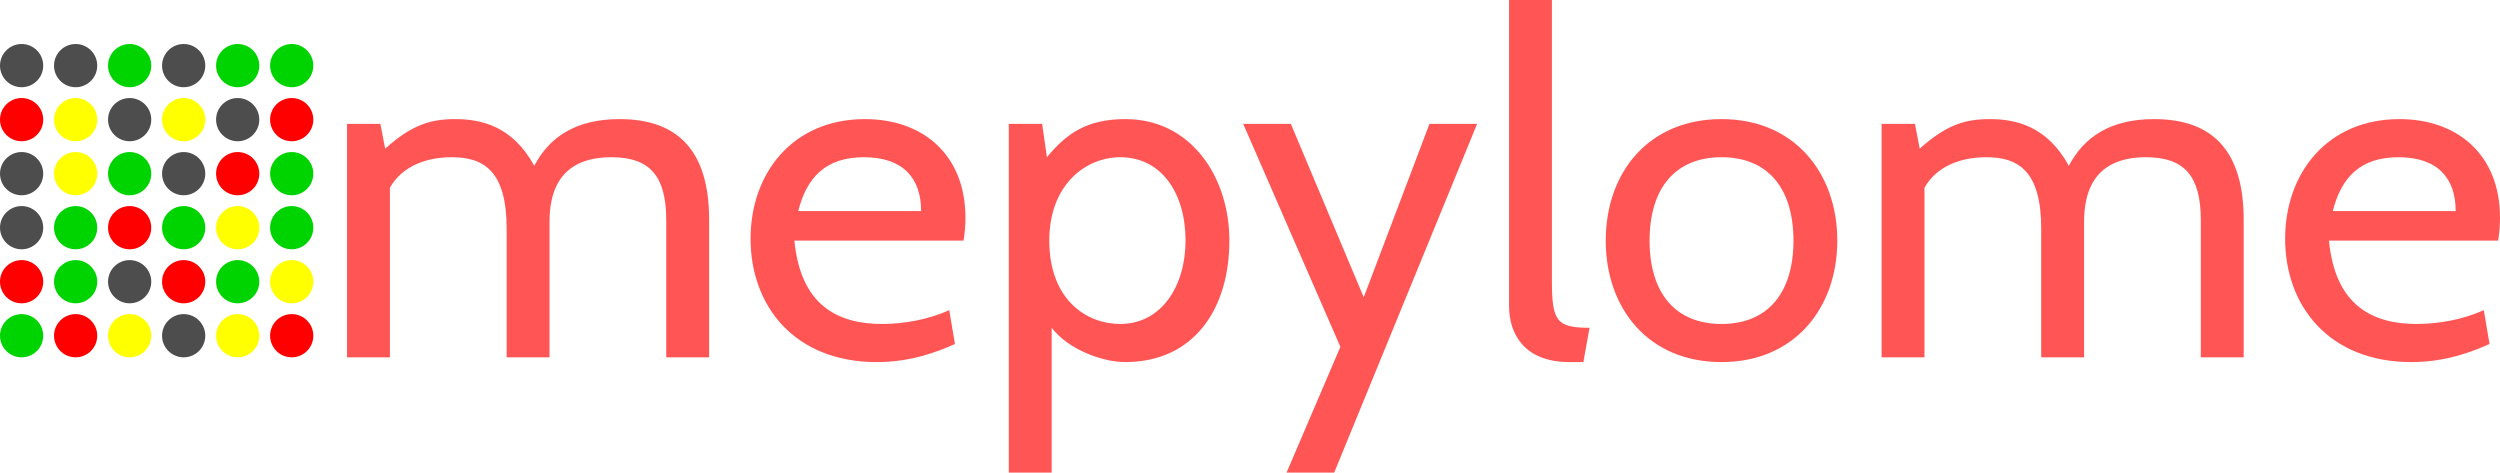
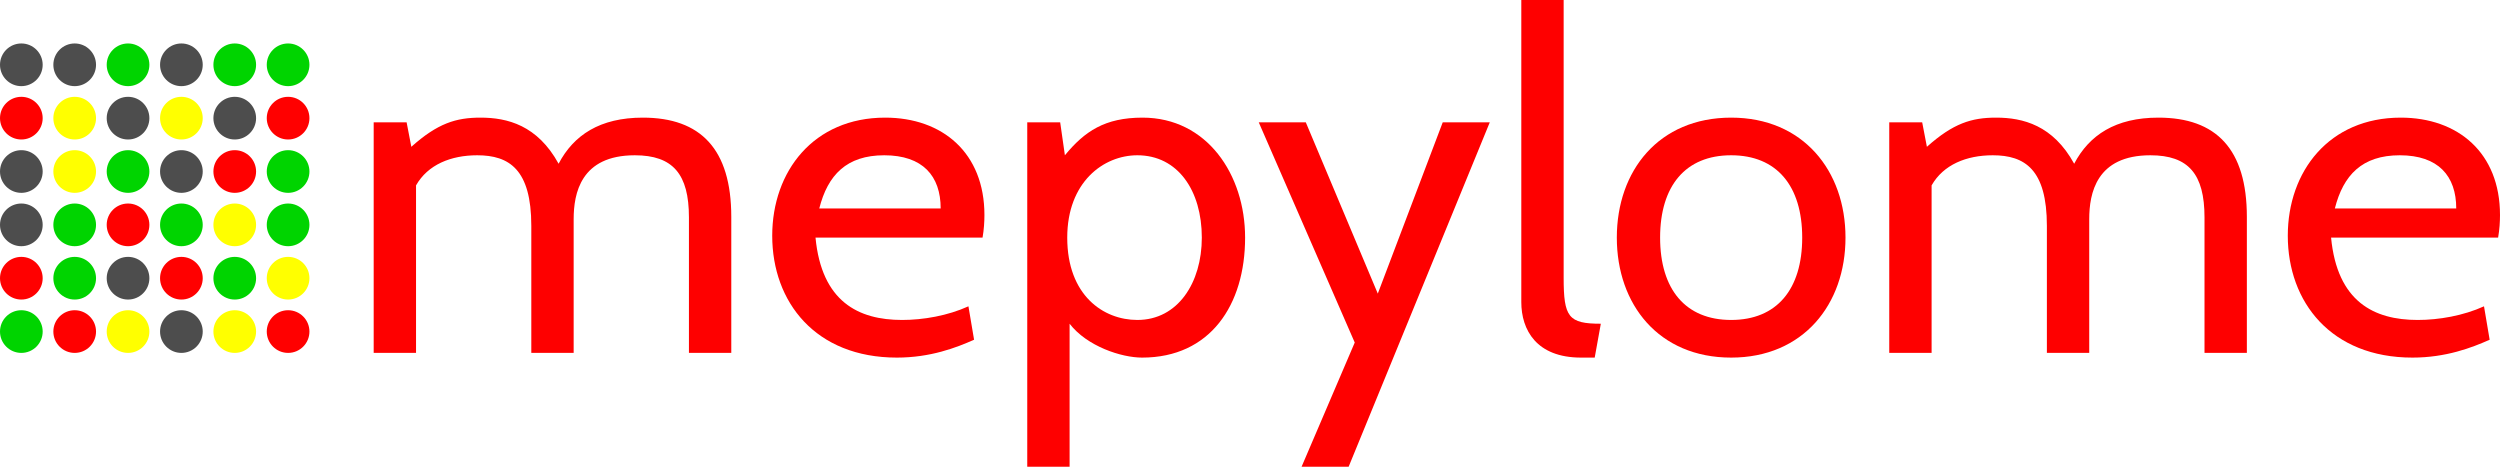
- <svg xmlns="http://www.w3.org/2000/svg" width="462.791mm" height="87.489mm" viewBox="0 0 462.791 87.489" version="1.1" id="svg5">
+ <svg xmlns="http://www.w3.org/2000/svg" width="468.591mm" height="87.489mm" viewBox="0 0 468.591 87.489" version="1.1" id="svg5">
  <defs id="defs2">
    <rect x="261.419" y="3.27" width="2143.166" height="478.586" id="rect6930" />
  </defs>
  <g id="layer1" transform="translate(-10,-1.852845)">
    <circle style="fill:#4d4d4d" id="path103" cx="14" cy="14" r="4" />
    <circle style="fill:#4d4d4d" id="path103-3" cx="24" cy="14" r="4" />
    <circle style="fill:#00d400" id="path103-3-6" cx="54" cy="14" r="4" />
    <circle style="fill:#00d400" id="path103-3-6-5" cx="64" cy="14" r="4" />
    <circle style="fill:#4d4d4d" id="path103-3-5" cx="44" cy="14" r="4" />
    <circle style="fill:#00d400" id="path103-3-3" cx="34" cy="14" r="4" />
    <circle style="fill:#ff0000" id="path103-6" cx="14" cy="24" r="4" />
    <circle style="fill:#ffff00" id="path103-3-2" cx="24" cy="24" r="4" />
    <circle style="fill:#4d4d4d" id="path103-3-6-9" cx="54" cy="24" r="4" />
    <circle style="fill:#ff0000" id="path103-3-6-5-1" cx="64" cy="24" r="4" />
    <circle style="fill:#ffff00" id="path103-3-5-2" cx="44" cy="24" r="4" />
    <circle style="fill:#4d4d4d" id="path103-3-3-7" cx="34" cy="24" r="4" />
    <circle style="fill:#4d4d4d" id="path103-0" cx="14" cy="34" r="4" />
    <circle style="fill:#ffff00;fill-opacity:1" id="path103-3-9" cx="24" cy="34" r="4" />
    <circle style="fill:#ff0000" id="path103-3-6-3" cx="54" cy="34" r="4" />
    <circle style="fill:#00d400" id="path103-3-6-5-6" cx="64" cy="34" r="4" />
    <circle style="fill:#4d4d4d" id="path103-3-5-0" cx="44" cy="34" r="4" />
    <circle style="fill:#00d400" id="path103-3-3-6" cx="34" cy="34" r="4" />
    <circle style="fill:#4d4d4d" id="path103-6-2" cx="14" cy="44" r="4" />
    <circle style="fill:#00d400" id="path103-3-2-6" cx="24" cy="44" r="4" />
    <circle style="fill:#ffff00;fill-opacity:1" id="path103-3-6-9-1" cx="54" cy="44" r="4" />
    <circle style="fill:#00d400" id="path103-3-6-5-1-8" cx="64" cy="44" r="4" />
    <circle style="fill:#00d400" id="path103-3-5-2-7" cx="44" cy="44" r="4" />
    <circle style="fill:#ff0000" id="path103-3-3-7-9" cx="34" cy="44" r="4" />
    <circle style="fill:#ff0000" id="path103-2" cx="14" cy="54" r="4" />
    <circle style="fill:#00d400" id="path103-3-0" cx="24" cy="54" r="4" />
    <circle style="fill:#00d400;fill-opacity:1" id="path103-3-6-2" cx="54" cy="54" r="4" />
    <circle style="fill:#ffff00" id="path103-3-6-5-3" cx="64" cy="54" r="4" />
    <circle style="fill:#ff0000" id="path103-3-5-7" cx="44" cy="54" r="4" />
    <circle style="fill:#4d4d4d" id="path103-3-3-5" cx="34" cy="54" r="4" />
    <circle style="fill:#00d400" id="path103-6-9" cx="14" cy="64" r="4" />
    <circle style="fill:#ff0000" id="path103-3-2-2" cx="24" cy="64" r="4" />
    <circle style="fill:#ffff00" id="path103-3-6-9-2" cx="54" cy="64" r="4" />
    <circle style="fill:#ff0000" id="path103-3-6-5-1-89" cx="64" cy="64" r="4" />
    <circle style="fill:#4d4d4d;fill-opacity:1" id="path103-3-5-2-73" cx="44" cy="64" r="4" />
    <circle style="fill:#ffff00" id="path103-3-3-7-6" cx="34" cy="64" r="4" />
-     <g aria-label="mepylome" transform="matrix(0.2645833,0,0,0.2645833,-0.3046925,-13.93811)" id="text6928" style="font-size:333.333px;line-height:1.25;font-family:Cabin;-inkscape-font-specification:Cabin;white-space:pre;shape-inside:url(#rect6930);fill:#ff5555">
-       <path d="m 535.084,309.682 v -96.333 c 0,-48 -21.667,-70.333 -62.667,-70.333 -30.333,0 -49,12.333 -59.667,32.667 -15,-27.333 -36.333,-32.667 -55.333,-32.667 -17.333,0 -30.333,4 -49,20.667 l -3.333,-17.333 h -23.333 v 163.333 h 30 V 191.016 c 8.333,-14.667 24.667,-21.333 43.333,-21.333 22.667,0 38.333,10 38.333,50 v 90 h 30 v -94.667 c 0,-18.333 5,-45.333 43.333,-45.333 27,0 38.333,13.333 38.333,44 v 96 z" id="path16795" />
-       <path d="m 713.084,228.016 c 1,-5.667 1.333,-11.333 1.333,-16 0,-44 -29.667,-69 -70.333,-69 -50.667,0 -80,38 -80,83.667 0,47 30.667,86.333 88.333,86.333 23.667,0 42,-7 54.667,-12.667 l -4,-23.667 c -14.667,6.667 -32,9.667 -47,9.667 -31,0 -57,-13 -61.333,-58.333 z m -69.667,-58.333 c 27.333,0 40,14.667 40,37.667 h -86 c 6,-23.667 19.333,-37.667 46,-37.667 z" id="path16797" />
-       <path d="m 826.083,313.015 c 48.333,0 73,-37.333 73,-85 0,-44.667 -27,-85 -72.667,-85 -26.667,0 -41,9.667 -55,26.667 l -3.333,-23.333 h -23.333 v 244 h 30 V 289.015 c 12.333,16 36.667,24 51.333,24 z m -3.333,-143.333 c 28.667,0 45.667,25 45.667,58.333 0,32 -17,58.333 -45.667,58.333 -24,0 -49.667,-17.333 -49.667,-58.333 0,-39.333 25.667,-58.333 49.667,-58.333 z" id="path16799" />
-       <path d="m 1072.416,146.349 h -33.333 L 993.082,267.682 942.083,146.349 h -33.333 l 68,156 -37.667,88 h 33.333 z" id="path16801" />
-       <path d="m 1151.082,289.015 c -23,0 -26.333,-4.667 -26.333,-32.667 V 59.682 h -30 V 273.682 c 0,19.667 10.667,39.333 42.333,39.333 h 9.667 z" id="path16803" />
-       <path d="m 1243.414,313.015 c 51,0 81,-37.667 81,-85 0,-47.333 -30,-85 -81,-85 -51.333,0 -81,37.667 -81,85 0,47.333 29.667,85 81,85 z m 0,-143.333 c 32.333,0 50.333,21.667 50.333,58.333 0,36.667 -18,58.333 -50.333,58.333 -32.333,0 -50.333,-21.667 -50.333,-58.333 0,-36.667 18,-58.333 50.333,-58.333 z" id="path16805" />
-       <path d="m 1608.747,309.682 v -96.333 c 0,-48 -21.667,-70.333 -62.667,-70.333 -30.333,0 -49,12.333 -59.667,32.667 -15,-27.333 -36.333,-32.667 -55.333,-32.667 -17.333,0 -30.333,4 -49,20.667 l -3.333,-17.333 h -23.333 v 163.333 h 30 V 191.016 c 8.333,-14.667 24.667,-21.333 43.333,-21.333 22.667,0 38.333,10 38.333,50 v 90 h 30 v -94.667 c 0,-18.333 5,-45.333 43.333,-45.333 27,0 38.333,13.333 38.333,44 v 96 z" id="path16807" />
-       <path d="m 1786.746,228.016 c 1,-5.667 1.333,-11.333 1.333,-16 0,-44 -29.667,-69 -70.333,-69 -50.667,0 -80,38 -80,83.667 0,47 30.667,86.333 88.333,86.333 23.667,0 42,-7 54.667,-12.667 l -4,-23.667 c -14.667,6.667 -32,9.667 -47,9.667 -31,0 -57,-13 -61.333,-58.333 z m -69.667,-58.333 c 27.333,0 40,14.667 40,37.667 H 1671.08 c 6,-23.667 19.333,-37.667 46,-37.667 z" id="path16809" />
+     <g aria-label="mepylome" transform="matrix(0.2645833,0,0,0.2645833,5.495308,-13.93811)" id="text6928" style="font-size:333.333px;line-height:1.25;font-family:Cabin;-inkscape-font-specification:Cabin;white-space:pre;shape-inside:url(#rect6930);fill:#fe0000;fill-opacity:1">
+       <path d="m 535.084,309.682 v -96.333 c 0,-48 -21.667,-70.333 -62.667,-70.333 -30.333,0 -49,12.333 -59.667,32.667 -15,-27.333 -36.333,-32.667 -55.333,-32.667 -17.333,0 -30.333,4 -49,20.667 l -3.333,-17.333 h -23.333 v 163.333 h 30 V 191.016 c 8.333,-14.667 24.667,-21.333 43.333,-21.333 22.667,0 38.333,10 38.333,50 v 90 h 30 v -94.667 c 0,-18.333 5,-45.333 43.333,-45.333 27,0 38.333,13.333 38.333,44 v 96 z" id="path16795" style="fill:#fe0000;fill-opacity:1" />
+       <path d="m 713.084,228.016 c 1,-5.667 1.333,-11.333 1.333,-16 0,-44 -29.667,-69 -70.333,-69 -50.667,0 -80,38 -80,83.667 0,47 30.667,86.333 88.333,86.333 23.667,0 42,-7 54.667,-12.667 l -4,-23.667 c -14.667,6.667 -32,9.667 -47,9.667 -31,0 -57,-13 -61.333,-58.333 z m -69.667,-58.333 c 27.333,0 40,14.667 40,37.667 h -86 c 6,-23.667 19.333,-37.667 46,-37.667 z" id="path16797" style="fill:#fe0000;fill-opacity:1" />
+       <path d="m 826.083,313.015 c 48.333,0 73,-37.333 73,-85 0,-44.667 -27,-85 -72.667,-85 -26.667,0 -41,9.667 -55,26.667 l -3.333,-23.333 h -23.333 v 244 h 30 V 289.015 c 12.333,16 36.667,24 51.333,24 z m -3.333,-143.333 c 28.667,0 45.667,25 45.667,58.333 0,32 -17,58.333 -45.667,58.333 -24,0 -49.667,-17.333 -49.667,-58.333 0,-39.333 25.667,-58.333 49.667,-58.333 z" id="path16799" style="fill:#fe0000;fill-opacity:1" />
+       <path d="m 1072.416,146.349 h -33.333 L 993.082,267.682 942.083,146.349 h -33.333 l 68,156 -37.667,88 h 33.333 z" id="path16801" style="fill:#fe0000;fill-opacity:1" />
+       <path d="m 1151.082,289.015 c -23,0 -26.333,-4.667 -26.333,-32.667 V 59.682 h -30 V 273.682 c 0,19.667 10.667,39.333 42.333,39.333 h 9.667 z" id="path16803" style="fill:#fe0000;fill-opacity:1" />
+       <path d="m 1243.414,313.015 c 51,0 81,-37.667 81,-85 0,-47.333 -30,-85 -81,-85 -51.333,0 -81,37.667 -81,85 0,47.333 29.667,85 81,85 z m 0,-143.333 c 32.333,0 50.333,21.667 50.333,58.333 0,36.667 -18,58.333 -50.333,58.333 -32.333,0 -50.333,-21.667 -50.333,-58.333 0,-36.667 18,-58.333 50.333,-58.333 z" id="path16805" style="fill:#fe0000;fill-opacity:1" />
+       <path d="m 1608.747,309.682 v -96.333 c 0,-48 -21.667,-70.333 -62.667,-70.333 -30.333,0 -49,12.333 -59.667,32.667 -15,-27.333 -36.333,-32.667 -55.333,-32.667 -17.333,0 -30.333,4 -49,20.667 l -3.333,-17.333 h -23.333 v 163.333 h 30 V 191.016 c 8.333,-14.667 24.667,-21.333 43.333,-21.333 22.667,0 38.333,10 38.333,50 v 90 h 30 v -94.667 c 0,-18.333 5,-45.333 43.333,-45.333 27,0 38.333,13.333 38.333,44 v 96 z" id="path16807" style="fill:#fe0000;fill-opacity:1" />
+       <path d="m 1786.746,228.016 c 1,-5.667 1.333,-11.333 1.333,-16 0,-44 -29.667,-69 -70.333,-69 -50.667,0 -80,38 -80,83.667 0,47 30.667,86.333 88.333,86.333 23.667,0 42,-7 54.667,-12.667 l -4,-23.667 c -14.667,6.667 -32,9.667 -47,9.667 -31,0 -57,-13 -61.333,-58.333 z m -69.667,-58.333 c 27.333,0 40,14.667 40,37.667 H 1671.08 c 6,-23.667 19.333,-37.667 46,-37.667 z" id="path16809" style="fill:#fe0000;fill-opacity:1" />
    </g>
  </g>
</svg>
